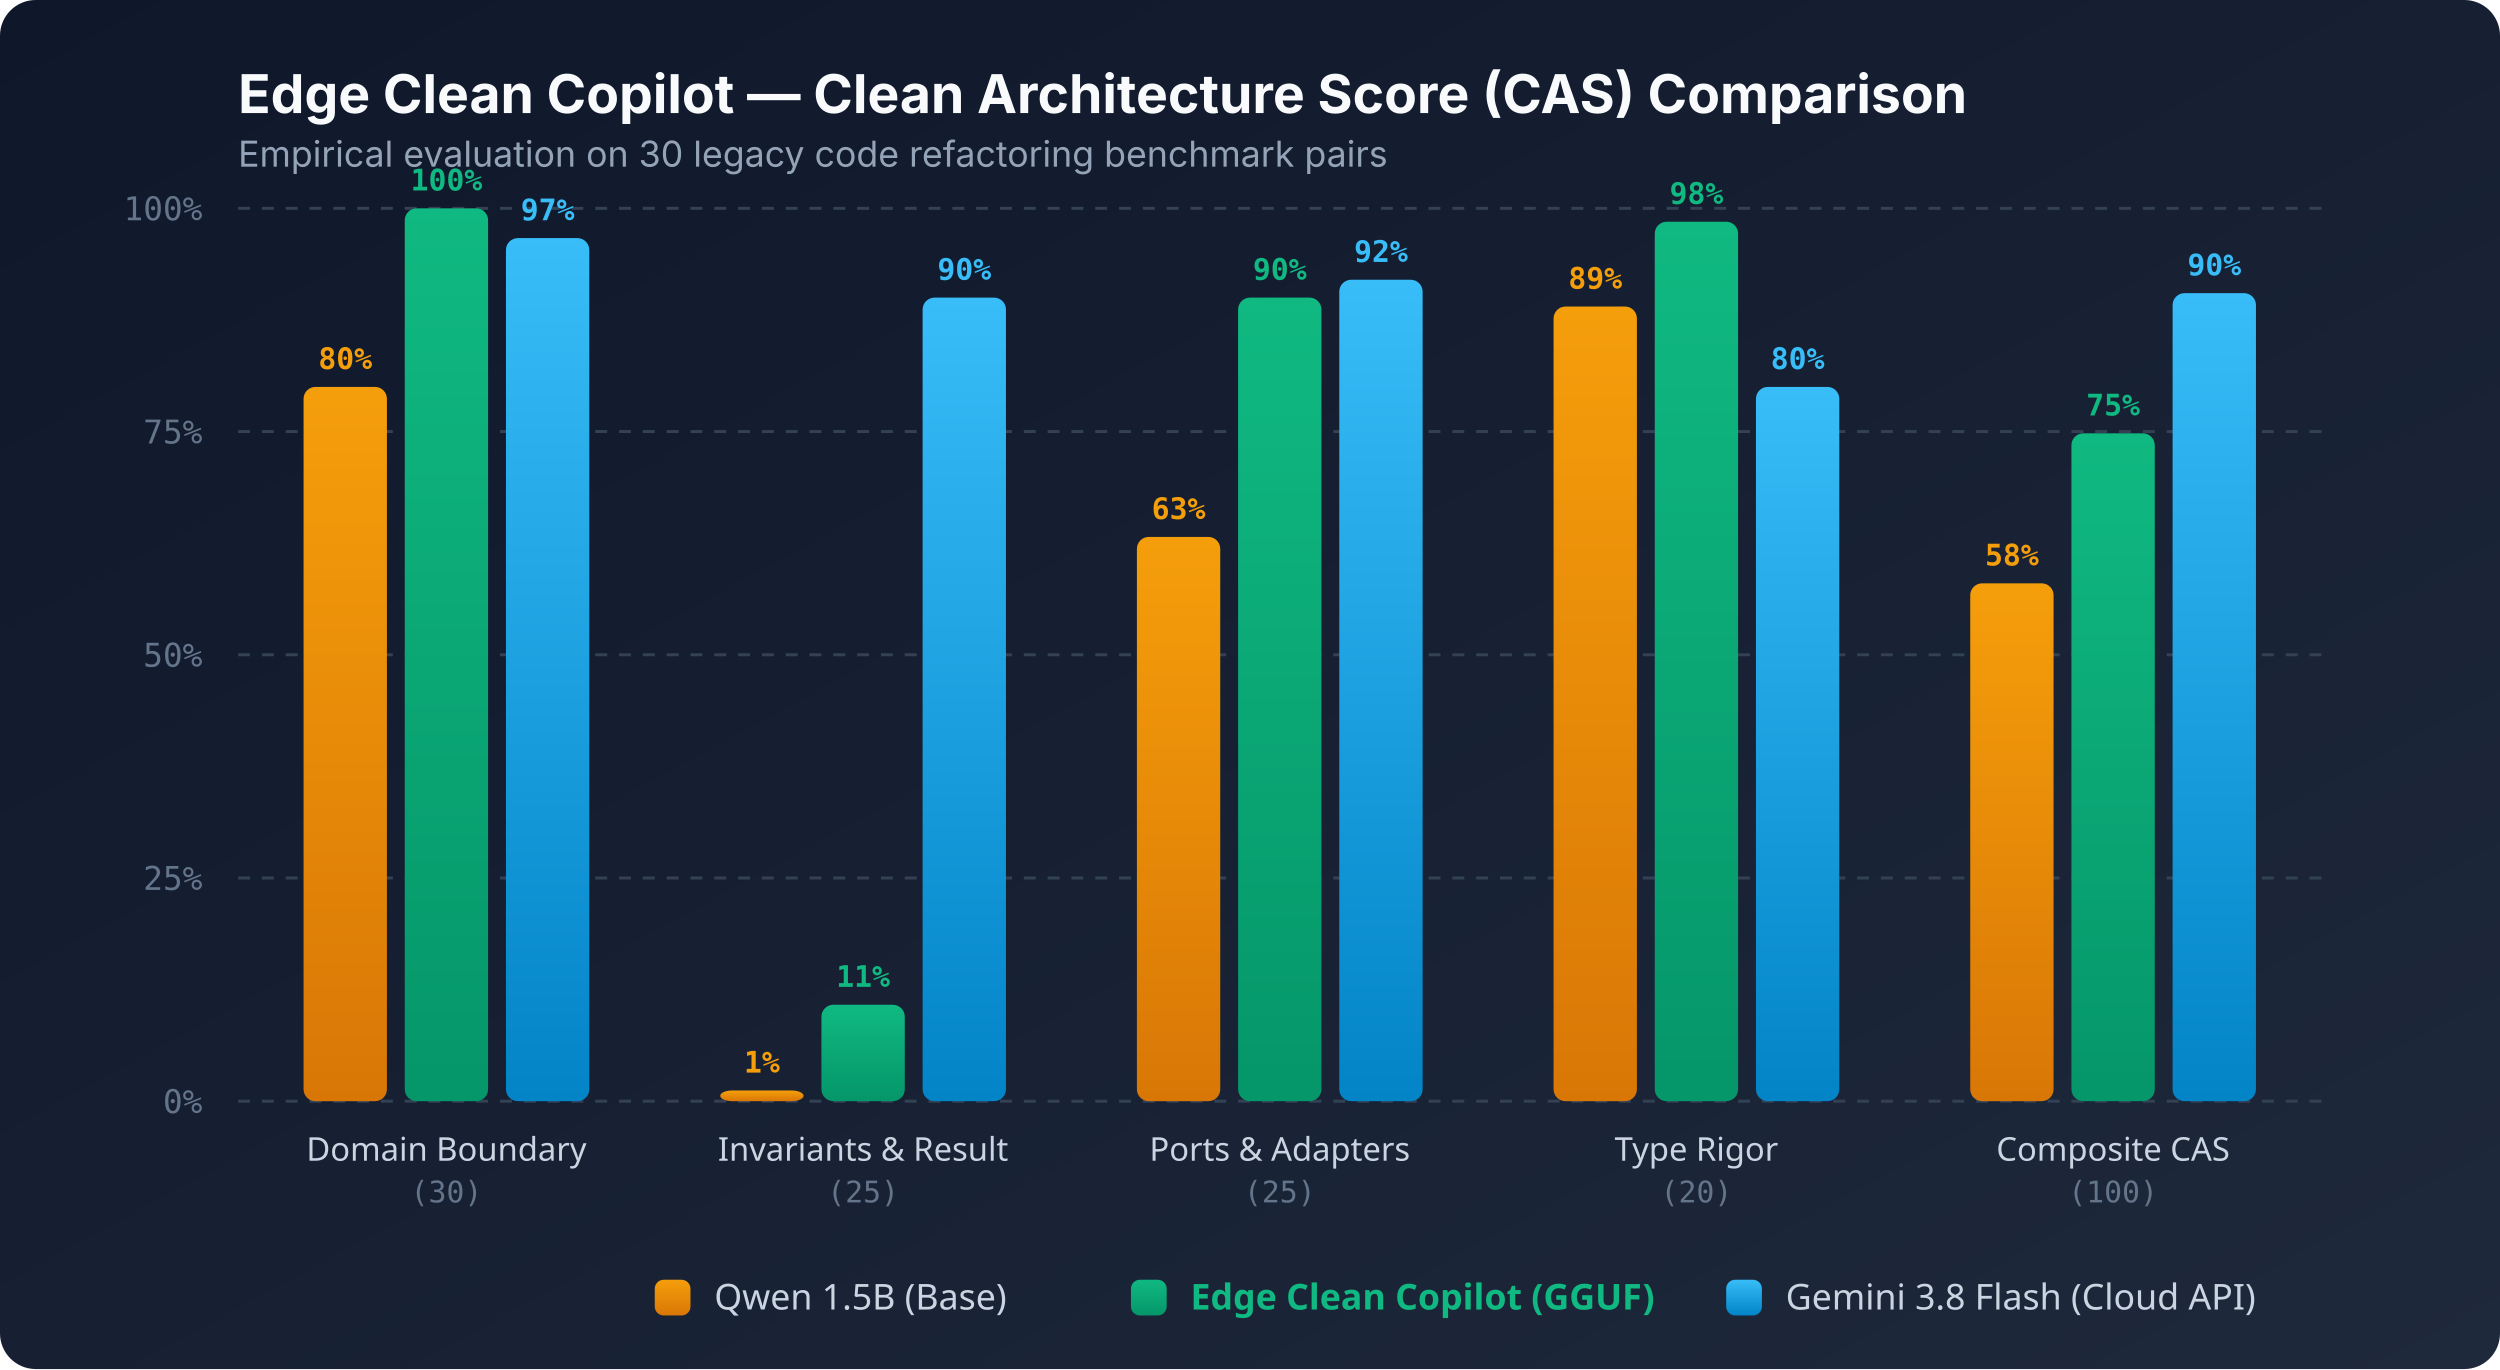
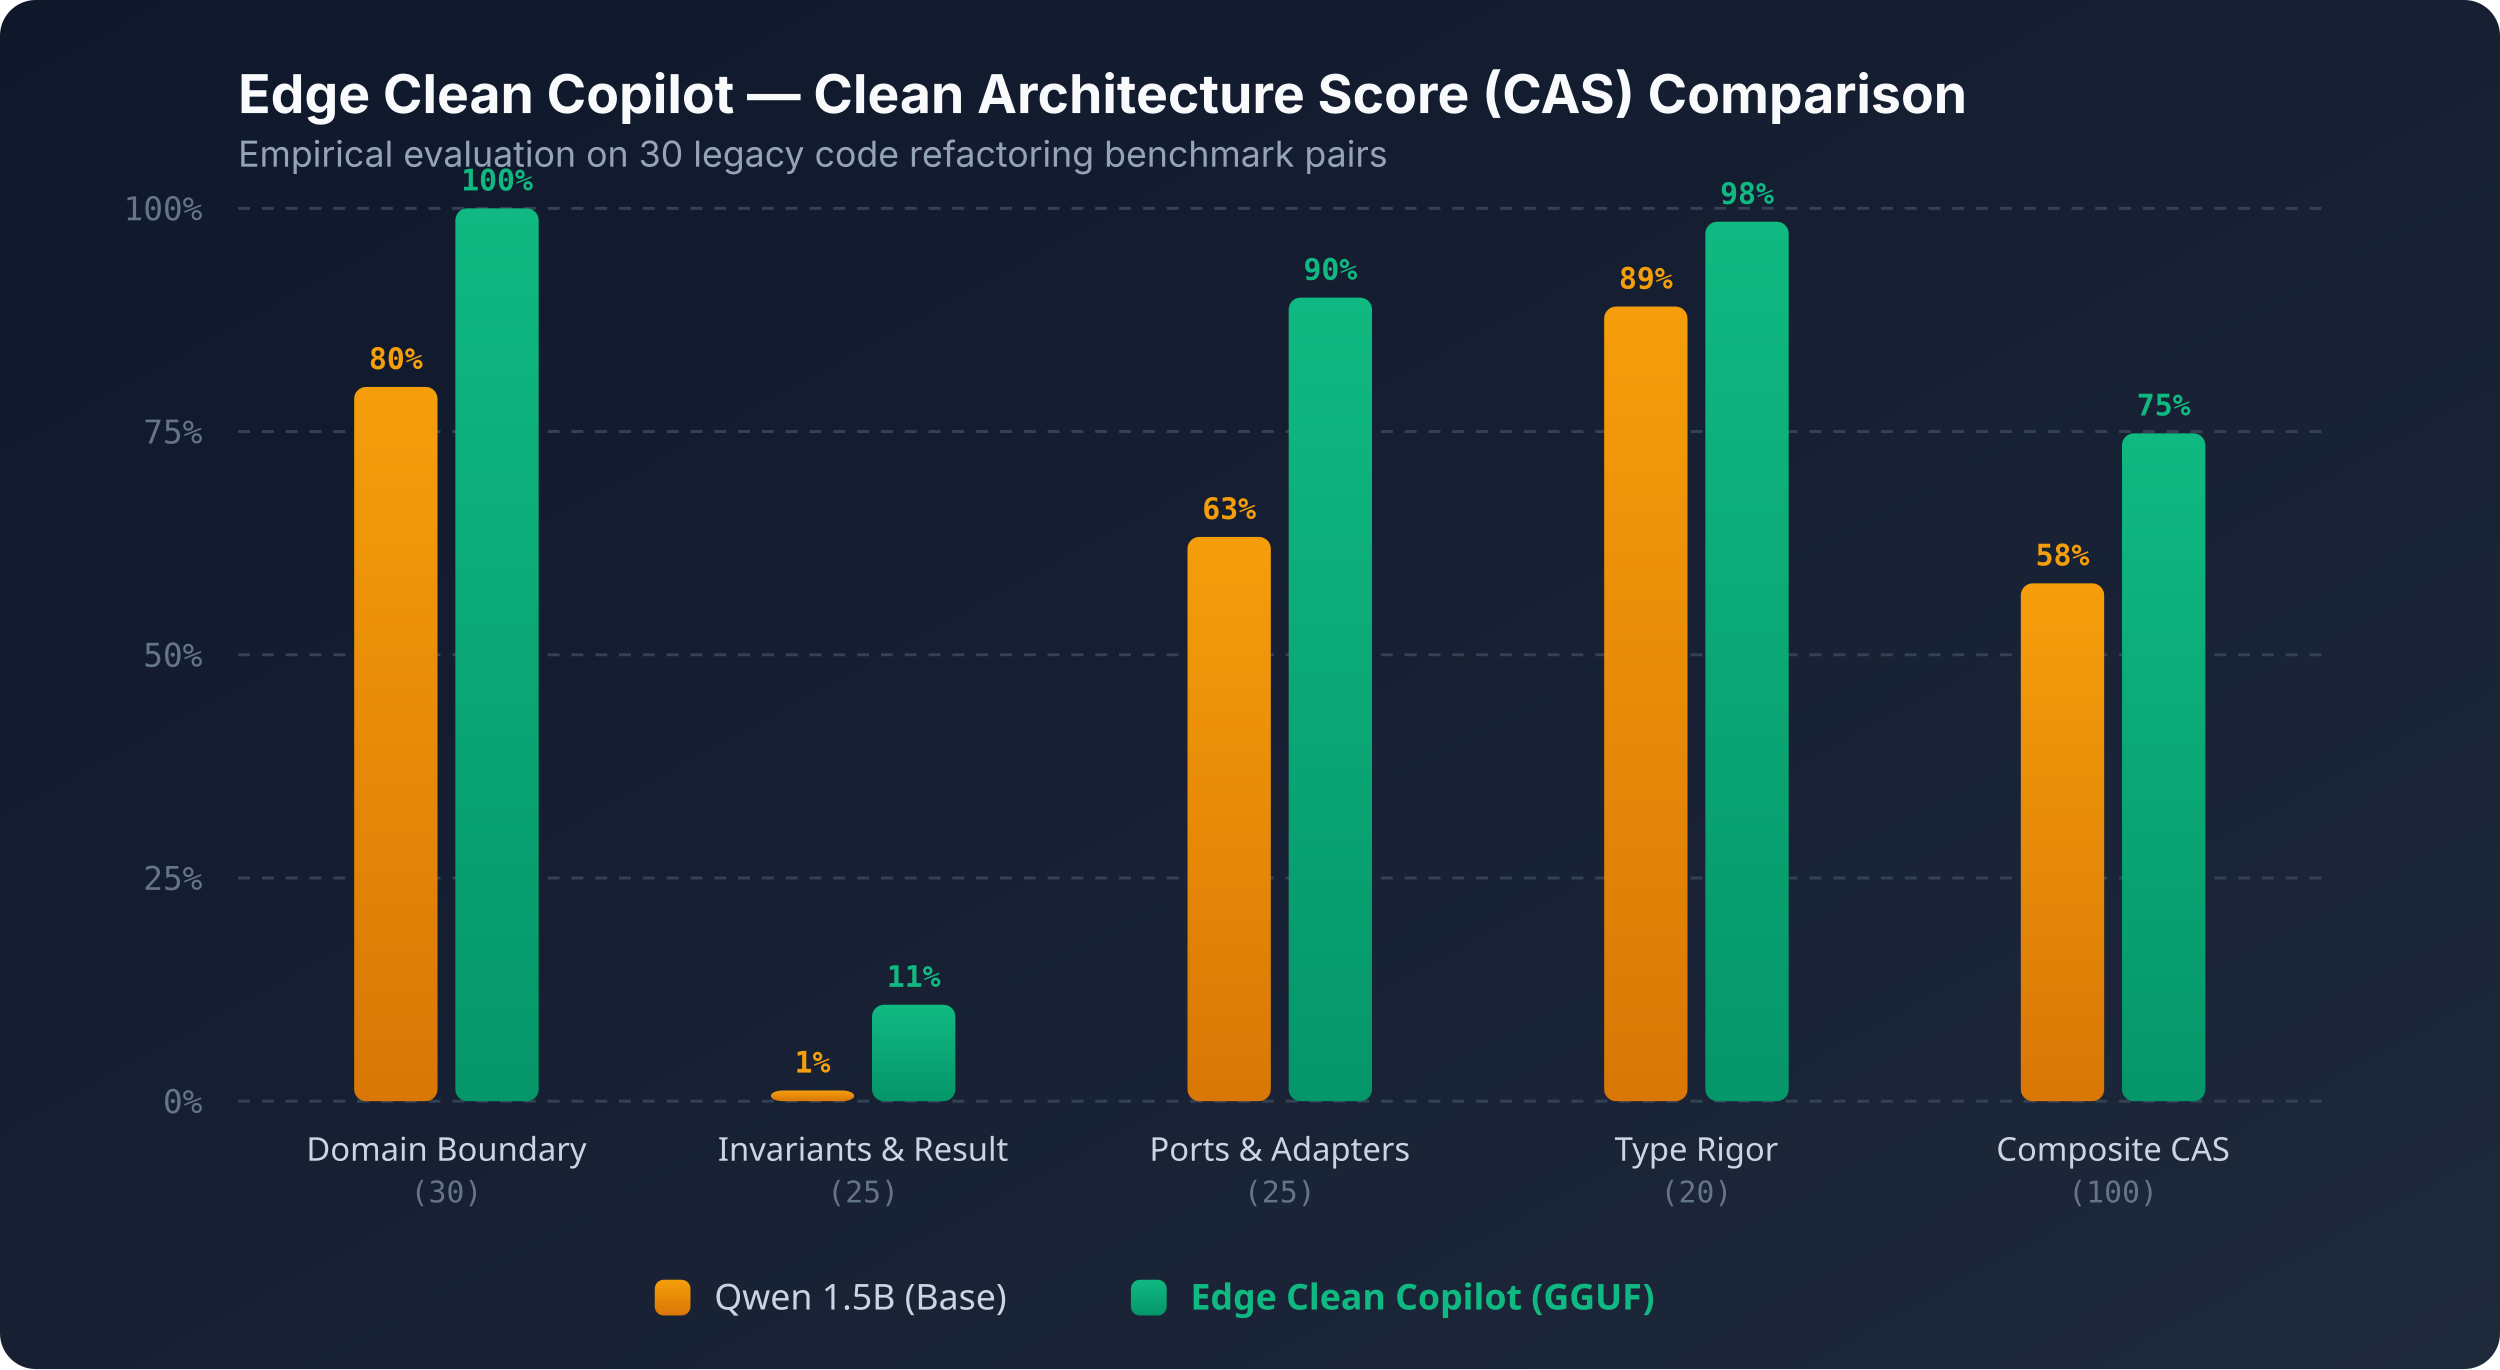
<svg xmlns="http://www.w3.org/2000/svg" viewBox="0 0 840 460" width="100%" height="100%">
  <defs>
    <linearGradient id="bgGrad" x1="0%" y1="0%" x2="100%" y2="100%">
      <stop offset="0%" stop-color="#0f172a" />
      <stop offset="100%" stop-color="#1e293b" />
    </linearGradient>
    <linearGradient id="eccGrad" x1="0%" y1="0%" x2="0%" y2="100%">
      <stop offset="0%" stop-color="#10b981" />
      <stop offset="100%" stop-color="#059669" />
    </linearGradient>
    <linearGradient id="baseGrad" x1="0%" y1="0%" x2="0%" y2="100%">
      <stop offset="0%" stop-color="#f59e0b" />
      <stop offset="100%" stop-color="#d97706" />
-     </linearGradient>
-     <linearGradient id="cloudGrad" x1="0%" y1="0%" x2="0%" y2="100%">
-       <stop offset="0%" stop-color="#38bdf8" />
-       <stop offset="100%" stop-color="#0284c7" />
    </linearGradient>
  </defs>
  <rect width="840" height="460" rx="12" fill="url(#bgGrad)" />
  <text x="80" y="38" fill="#f8fafc" font-family="system-ui, -apple-system, sans-serif" font-size="18" font-weight="bold">Edge Clean Copilot — Clean Architecture Score (CAS) Comparison</text>
  <text x="80" y="56" fill="#94a3b8" font-family="system-ui, -apple-system, sans-serif" font-size="12">Empirical evaluation on 30 legacy code refactoring benchmark pairs</text>
  <line x1="80" y1="370.0" x2="780" y2="370.0" stroke="#334155" stroke-dasharray="4,4" stroke-width="1" />
  <text x="68" y="374.0" fill="#64748b" font-family="monospace" font-size="11" text-anchor="end">0%</text>
  <line x1="80" y1="295.0" x2="780" y2="295.0" stroke="#334155" stroke-dasharray="4,4" stroke-width="1" />
  <text x="68" y="299.0" fill="#64748b" font-family="monospace" font-size="11" text-anchor="end">25%</text>
  <line x1="80" y1="220.0" x2="780" y2="220.0" stroke="#334155" stroke-dasharray="4,4" stroke-width="1" />
  <text x="68" y="224.0" fill="#64748b" font-family="monospace" font-size="11" text-anchor="end">50%</text>
  <line x1="80" y1="145.0" x2="780" y2="145.0" stroke="#334155" stroke-dasharray="4,4" stroke-width="1" />
  <text x="68" y="149.0" fill="#64748b" font-family="monospace" font-size="11" text-anchor="end">75%</text>
  <line x1="80" y1="70.0" x2="780" y2="70.0" stroke="#334155" stroke-dasharray="4,4" stroke-width="1" />
  <text x="68" y="74.0" fill="#64748b" font-family="monospace" font-size="11" text-anchor="end">100%</text>
-   <rect x="102.0" y="130.0" width="28" height="240.0" rx="4" fill="url(#baseGrad)" />
-   <text x="116.0" y="124.0" fill="#f59e0b" font-family="monospace" font-size="10" font-weight="bold" text-anchor="middle">80%</text>
-   <rect x="136.0" y="70.0" width="28" height="300.0" rx="4" fill="url(#eccGrad)" />
-   <text x="150.0" y="64.0" fill="#10b981" font-family="monospace" font-size="10" font-weight="bold" text-anchor="middle">100%</text>
-   <rect x="170.0" y="80.0" width="28" height="290.0" rx="4" fill="url(#cloudGrad)" />
-   <text x="184.0" y="74.0" fill="#38bdf8" font-family="monospace" font-size="10" font-weight="bold" text-anchor="middle">97%</text>
+   <rect x="119.0" y="130.0" width="28" height="240.0" rx="4" fill="url(#baseGrad)" />
+   <text x="133.0" y="124.0" fill="#f59e0b" font-family="monospace" font-size="10" font-weight="bold" text-anchor="middle">80%</text>
+   <rect x="153.0" y="70.0" width="28" height="300.0" rx="4" fill="url(#eccGrad)" />
+   <text x="167.0" y="64.0" fill="#10b981" font-family="monospace" font-size="10" font-weight="bold" text-anchor="middle">100%</text>
  <text x="150.0" y="390" fill="#cbd5e1" font-family="system-ui, sans-serif" font-size="11" font-weight="500" text-anchor="middle">Domain Boundary</text>
  <text x="150.0" y="404" fill="#64748b" font-family="monospace" font-size="10" text-anchor="middle">(30)</text>
-   <rect x="242.0" y="366.4" width="28" height="3.6" rx="4" fill="url(#baseGrad)" />
-   <text x="256.0" y="360.4" fill="#f59e0b" font-family="monospace" font-size="10" font-weight="bold" text-anchor="middle">1%</text>
-   <rect x="276.0" y="337.6" width="28" height="32.4" rx="4" fill="url(#eccGrad)" />
-   <text x="290.0" y="331.6" fill="#10b981" font-family="monospace" font-size="10" font-weight="bold" text-anchor="middle">11%</text>
-   <rect x="310.0" y="100.0" width="28" height="270.0" rx="4" fill="url(#cloudGrad)" />
-   <text x="324.0" y="94.0" fill="#38bdf8" font-family="monospace" font-size="10" font-weight="bold" text-anchor="middle">90%</text>
+   <rect x="259.0" y="366.4" width="28" height="3.6" rx="4" fill="url(#baseGrad)" />
+   <text x="273.0" y="360.4" fill="#f59e0b" font-family="monospace" font-size="10" font-weight="bold" text-anchor="middle">1%</text>
+   <rect x="293.0" y="337.6" width="28" height="32.4" rx="4" fill="url(#eccGrad)" />
+   <text x="307.0" y="331.6" fill="#10b981" font-family="monospace" font-size="10" font-weight="bold" text-anchor="middle">11%</text>
  <text x="290.0" y="390" fill="#cbd5e1" font-family="system-ui, sans-serif" font-size="11" font-weight="500" text-anchor="middle">Invariants &amp; Result</text>
  <text x="290.0" y="404" fill="#64748b" font-family="monospace" font-size="10" text-anchor="middle">(25)</text>
-   <rect x="382.0" y="180.4" width="28" height="189.6" rx="4" fill="url(#baseGrad)" />
-   <text x="396.0" y="174.4" fill="#f59e0b" font-family="monospace" font-size="10" font-weight="bold" text-anchor="middle">63%</text>
-   <rect x="416.0" y="100.0" width="28" height="270.0" rx="4" fill="url(#eccGrad)" />
-   <text x="430.0" y="94.0" fill="#10b981" font-family="monospace" font-size="10" font-weight="bold" text-anchor="middle">90%</text>
-   <rect x="450.0" y="94.0" width="28" height="276.0" rx="4" fill="url(#cloudGrad)" />
-   <text x="464.0" y="88.0" fill="#38bdf8" font-family="monospace" font-size="10" font-weight="bold" text-anchor="middle">92%</text>
+   <rect x="399.0" y="180.4" width="28" height="189.6" rx="4" fill="url(#baseGrad)" />
+   <text x="413.0" y="174.4" fill="#f59e0b" font-family="monospace" font-size="10" font-weight="bold" text-anchor="middle">63%</text>
+   <rect x="433.0" y="100.0" width="28" height="270.0" rx="4" fill="url(#eccGrad)" />
+   <text x="447.0" y="94.0" fill="#10b981" font-family="monospace" font-size="10" font-weight="bold" text-anchor="middle">90%</text>
  <text x="430.0" y="390" fill="#cbd5e1" font-family="system-ui, sans-serif" font-size="11" font-weight="500" text-anchor="middle">Ports &amp; Adapters</text>
  <text x="430.0" y="404" fill="#64748b" font-family="monospace" font-size="10" text-anchor="middle">(25)</text>
-   <rect x="522.0" y="103.0" width="28" height="267.0" rx="4" fill="url(#baseGrad)" />
-   <text x="536.0" y="97.0" fill="#f59e0b" font-family="monospace" font-size="10" font-weight="bold" text-anchor="middle">89%</text>
-   <rect x="556.0" y="74.5" width="28" height="295.5" rx="4" fill="url(#eccGrad)" />
-   <text x="570.0" y="68.5" fill="#10b981" font-family="monospace" font-size="10" font-weight="bold" text-anchor="middle">98%</text>
-   <rect x="590.0" y="130.0" width="28" height="240.0" rx="4" fill="url(#cloudGrad)" />
-   <text x="604.0" y="124.0" fill="#38bdf8" font-family="monospace" font-size="10" font-weight="bold" text-anchor="middle">80%</text>
+   <rect x="539.0" y="103.0" width="28" height="267.0" rx="4" fill="url(#baseGrad)" />
+   <text x="553.0" y="97.0" fill="#f59e0b" font-family="monospace" font-size="10" font-weight="bold" text-anchor="middle">89%</text>
+   <rect x="573.0" y="74.5" width="28" height="295.5" rx="4" fill="url(#eccGrad)" />
+   <text x="587.0" y="68.5" fill="#10b981" font-family="monospace" font-size="10" font-weight="bold" text-anchor="middle">98%</text>
  <text x="570.0" y="390" fill="#cbd5e1" font-family="system-ui, sans-serif" font-size="11" font-weight="500" text-anchor="middle">Type Rigor</text>
  <text x="570.0" y="404" fill="#64748b" font-family="monospace" font-size="10" text-anchor="middle">(20)</text>
-   <rect x="662.0" y="196.0" width="28" height="174.0" rx="4" fill="url(#baseGrad)" />
-   <text x="676.0" y="190.0" fill="#f59e0b" font-family="monospace" font-size="10" font-weight="bold" text-anchor="middle">58%</text>
-   <rect x="696.0" y="145.6" width="28" height="224.4" rx="4" fill="url(#eccGrad)" />
-   <text x="710.0" y="139.6" fill="#10b981" font-family="monospace" font-size="10" font-weight="bold" text-anchor="middle">75%</text>
-   <rect x="730.0" y="98.5" width="28" height="271.5" rx="4" fill="url(#cloudGrad)" />
-   <text x="744.0" y="92.5" fill="#38bdf8" font-family="monospace" font-size="10" font-weight="bold" text-anchor="middle">90%</text>
+   <rect x="679.0" y="196.0" width="28" height="174.0" rx="4" fill="url(#baseGrad)" />
+   <text x="693.0" y="190.0" fill="#f59e0b" font-family="monospace" font-size="10" font-weight="bold" text-anchor="middle">58%</text>
+   <rect x="713.0" y="145.6" width="28" height="224.4" rx="4" fill="url(#eccGrad)" />
+   <text x="727.0" y="139.6" fill="#10b981" font-family="monospace" font-size="10" font-weight="bold" text-anchor="middle">75%</text>
  <text x="710.0" y="390" fill="#cbd5e1" font-family="system-ui, sans-serif" font-size="11" font-weight="500" text-anchor="middle">Composite CAS</text>
  <text x="710.0" y="404" fill="#64748b" font-family="monospace" font-size="10" text-anchor="middle">(100)</text>
  <rect x="220" y="430" width="12" height="12" rx="3" fill="url(#baseGrad)" />
  <text x="240" y="440" fill="#cbd5e1" font-family="system-ui, sans-serif" font-size="12">Qwen 1.5B (Base)</text>
  <rect x="380" y="430" width="12" height="12" rx="3" fill="url(#eccGrad)" />
  <text x="400" y="440" fill="#10b981" font-family="system-ui, sans-serif" font-size="12" font-weight="bold">Edge Clean Copilot (GGUF)</text>
-   <rect x="580" y="430" width="12" height="12" rx="3" fill="url(#cloudGrad)" />
-   <text x="600" y="440" fill="#cbd5e1" font-family="system-ui, sans-serif" font-size="12">Gemini 3.8 Flash (Cloud API)</text>
</svg>
